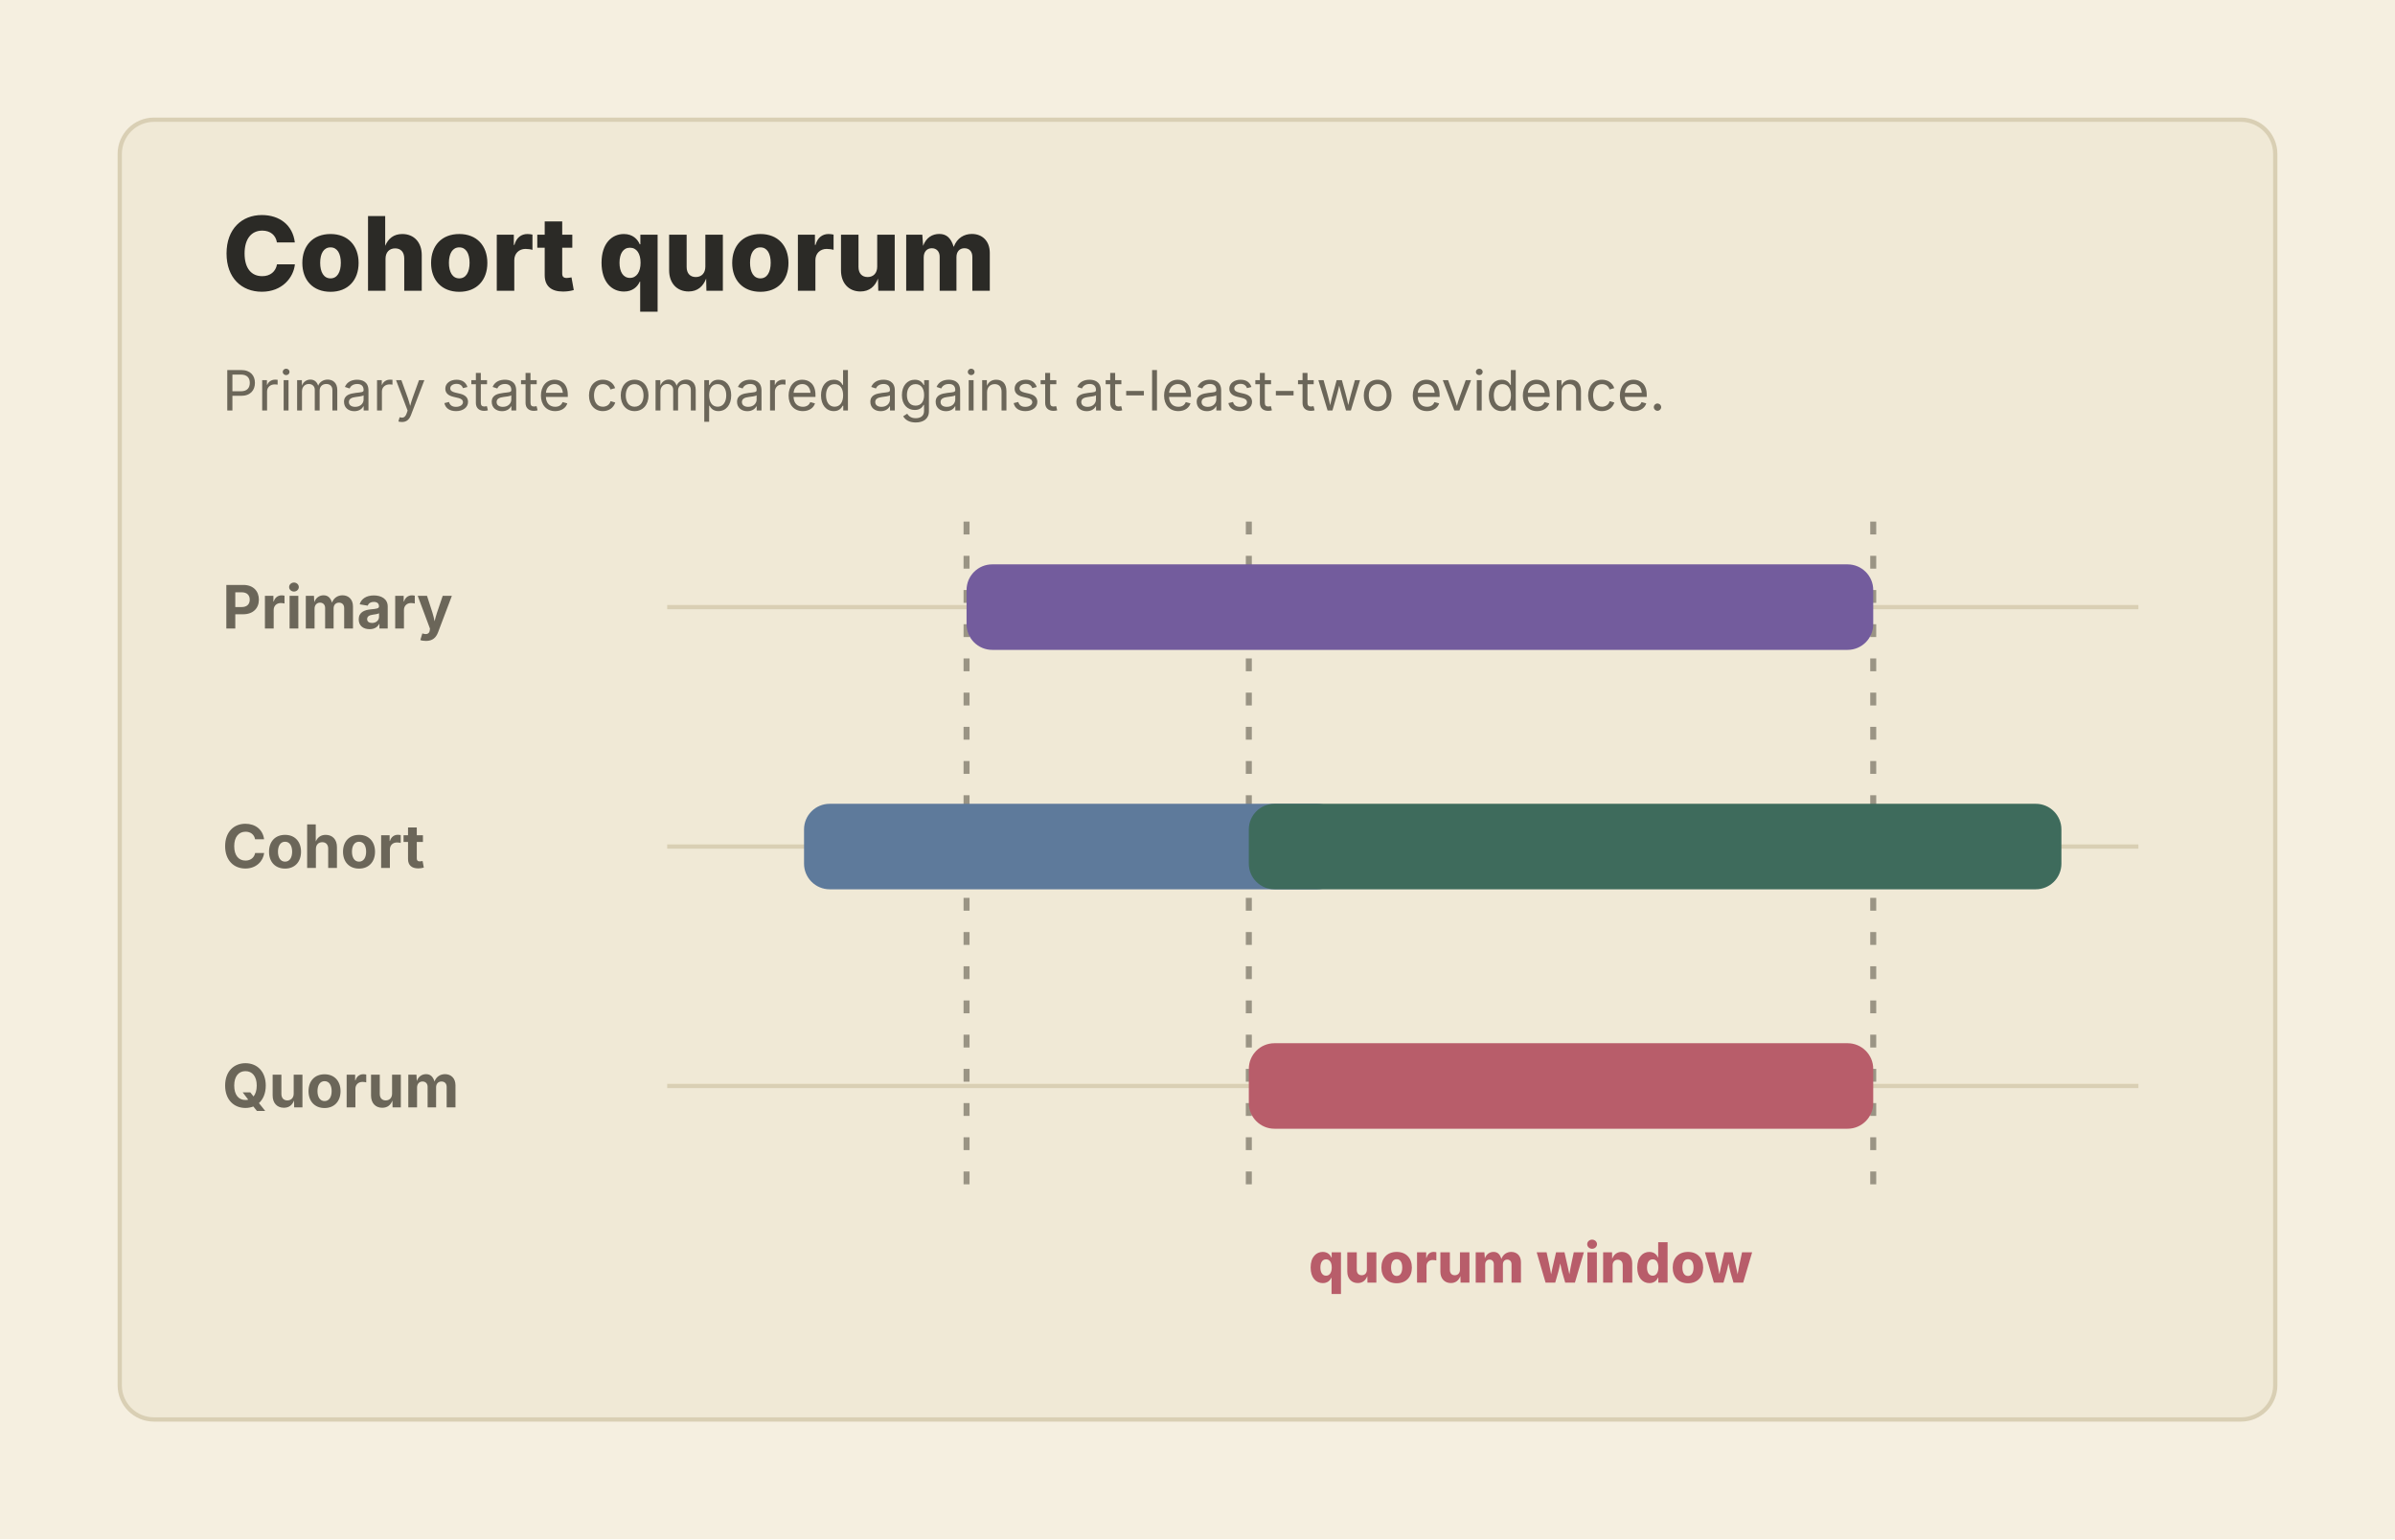
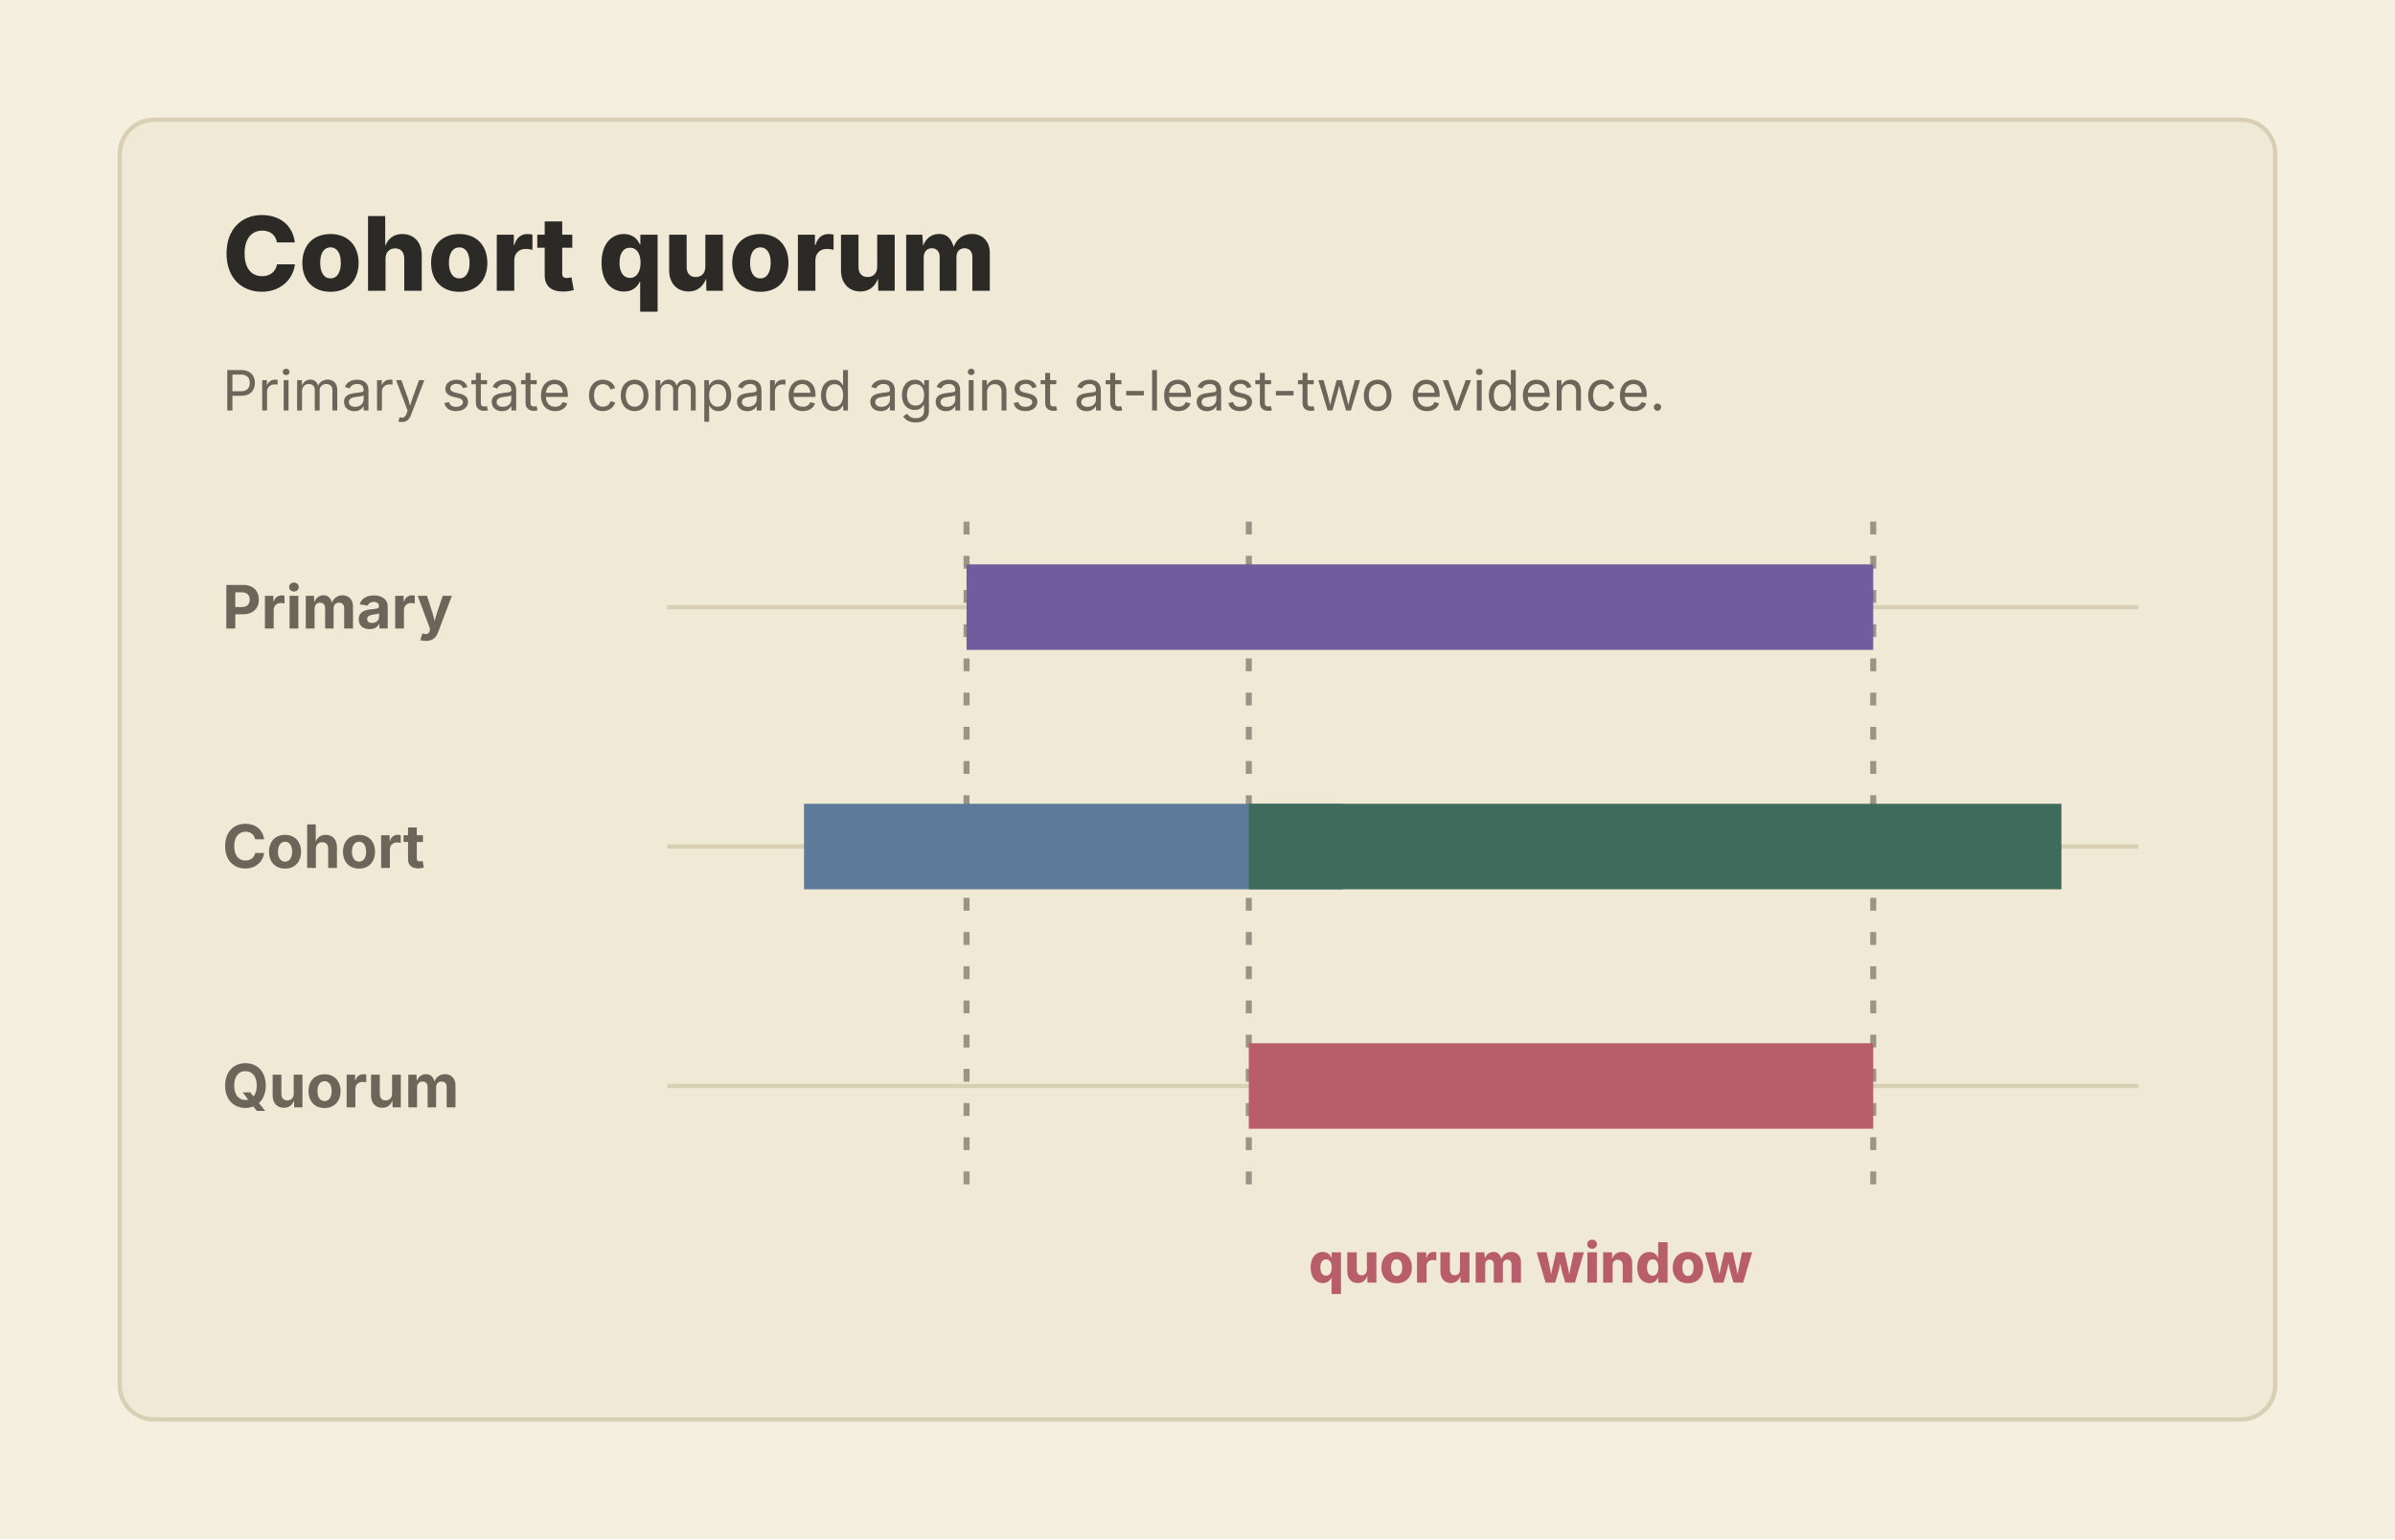
<svg xmlns="http://www.w3.org/2000/svg" viewBox="0 0 560 360" role="img" aria-labelledby="title desc">
  <rect width="560" height="360" fill="#F5EFE0" />
  <rect x="28" y="28" width="504" height="304" rx="8" fill="#F0E9D6" stroke="#D9CFB4" />
  <text x="52" y="68" fill="#2B2A26" font-family="system-ui, -apple-system, Segoe UI, sans-serif" font-size="24" font-weight="760">Cohort quorum</text>
  <text x="52" y="96" fill="#6B6659" font-family="system-ui, -apple-system, Segoe UI, sans-serif" font-size="13">Primary state compared against at-least-two evidence.</text>
  <g stroke="#D9CFB4" stroke-width="1">
    <line x1="156" y1="142" x2="500" y2="142" />
    <line x1="156" y1="198" x2="500" y2="198" />
    <line x1="156" y1="254" x2="500" y2="254" />
  </g>
  <g stroke="#9A9484" stroke-dasharray="3 5" stroke-width="1.4">
    <line x1="226" y1="122" x2="226" y2="278" />
    <line x1="438" y1="122" x2="438" y2="278" />
    <line x1="292" y1="122" x2="292" y2="278" />
  </g>
  <g fill="#6B6659" font-family="system-ui, -apple-system, Segoe UI, sans-serif" font-size="14" font-weight="700">
    <text x="52" y="147">Primary</text>
    <text x="52" y="203">Cohort</text>
    <text x="52" y="259">Quorum</text>
  </g>
-   <rect x="226" y="132" width="212" height="20" rx="6" fill="#735C9D" />
-   <rect x="188" y="188" width="126" height="20" rx="6" fill="#5E7A9B" />
-   <rect x="292" y="188" width="190" height="20" rx="6" fill="#3E6B5C" />
-   <rect x="292" y="244" width="146" height="20" rx="6" fill="#B85D6A" />
+   <rect x="226" y="132" width="212" height="20" fill="#735C9D" />
+   <rect x="188" y="188" width="126" height="20" fill="#5E7A9B" />
+   <rect x="292" y="188" width="190" height="20" fill="#3E6B5C" />
+   <rect x="292" y="244" width="146" height="20" fill="#B85D6A" />
  <text x="306" y="300" fill="#B85D6A" font-family="system-ui, -apple-system, Segoe UI, sans-serif" font-size="13" font-weight="760">quorum window</text>
</svg>
